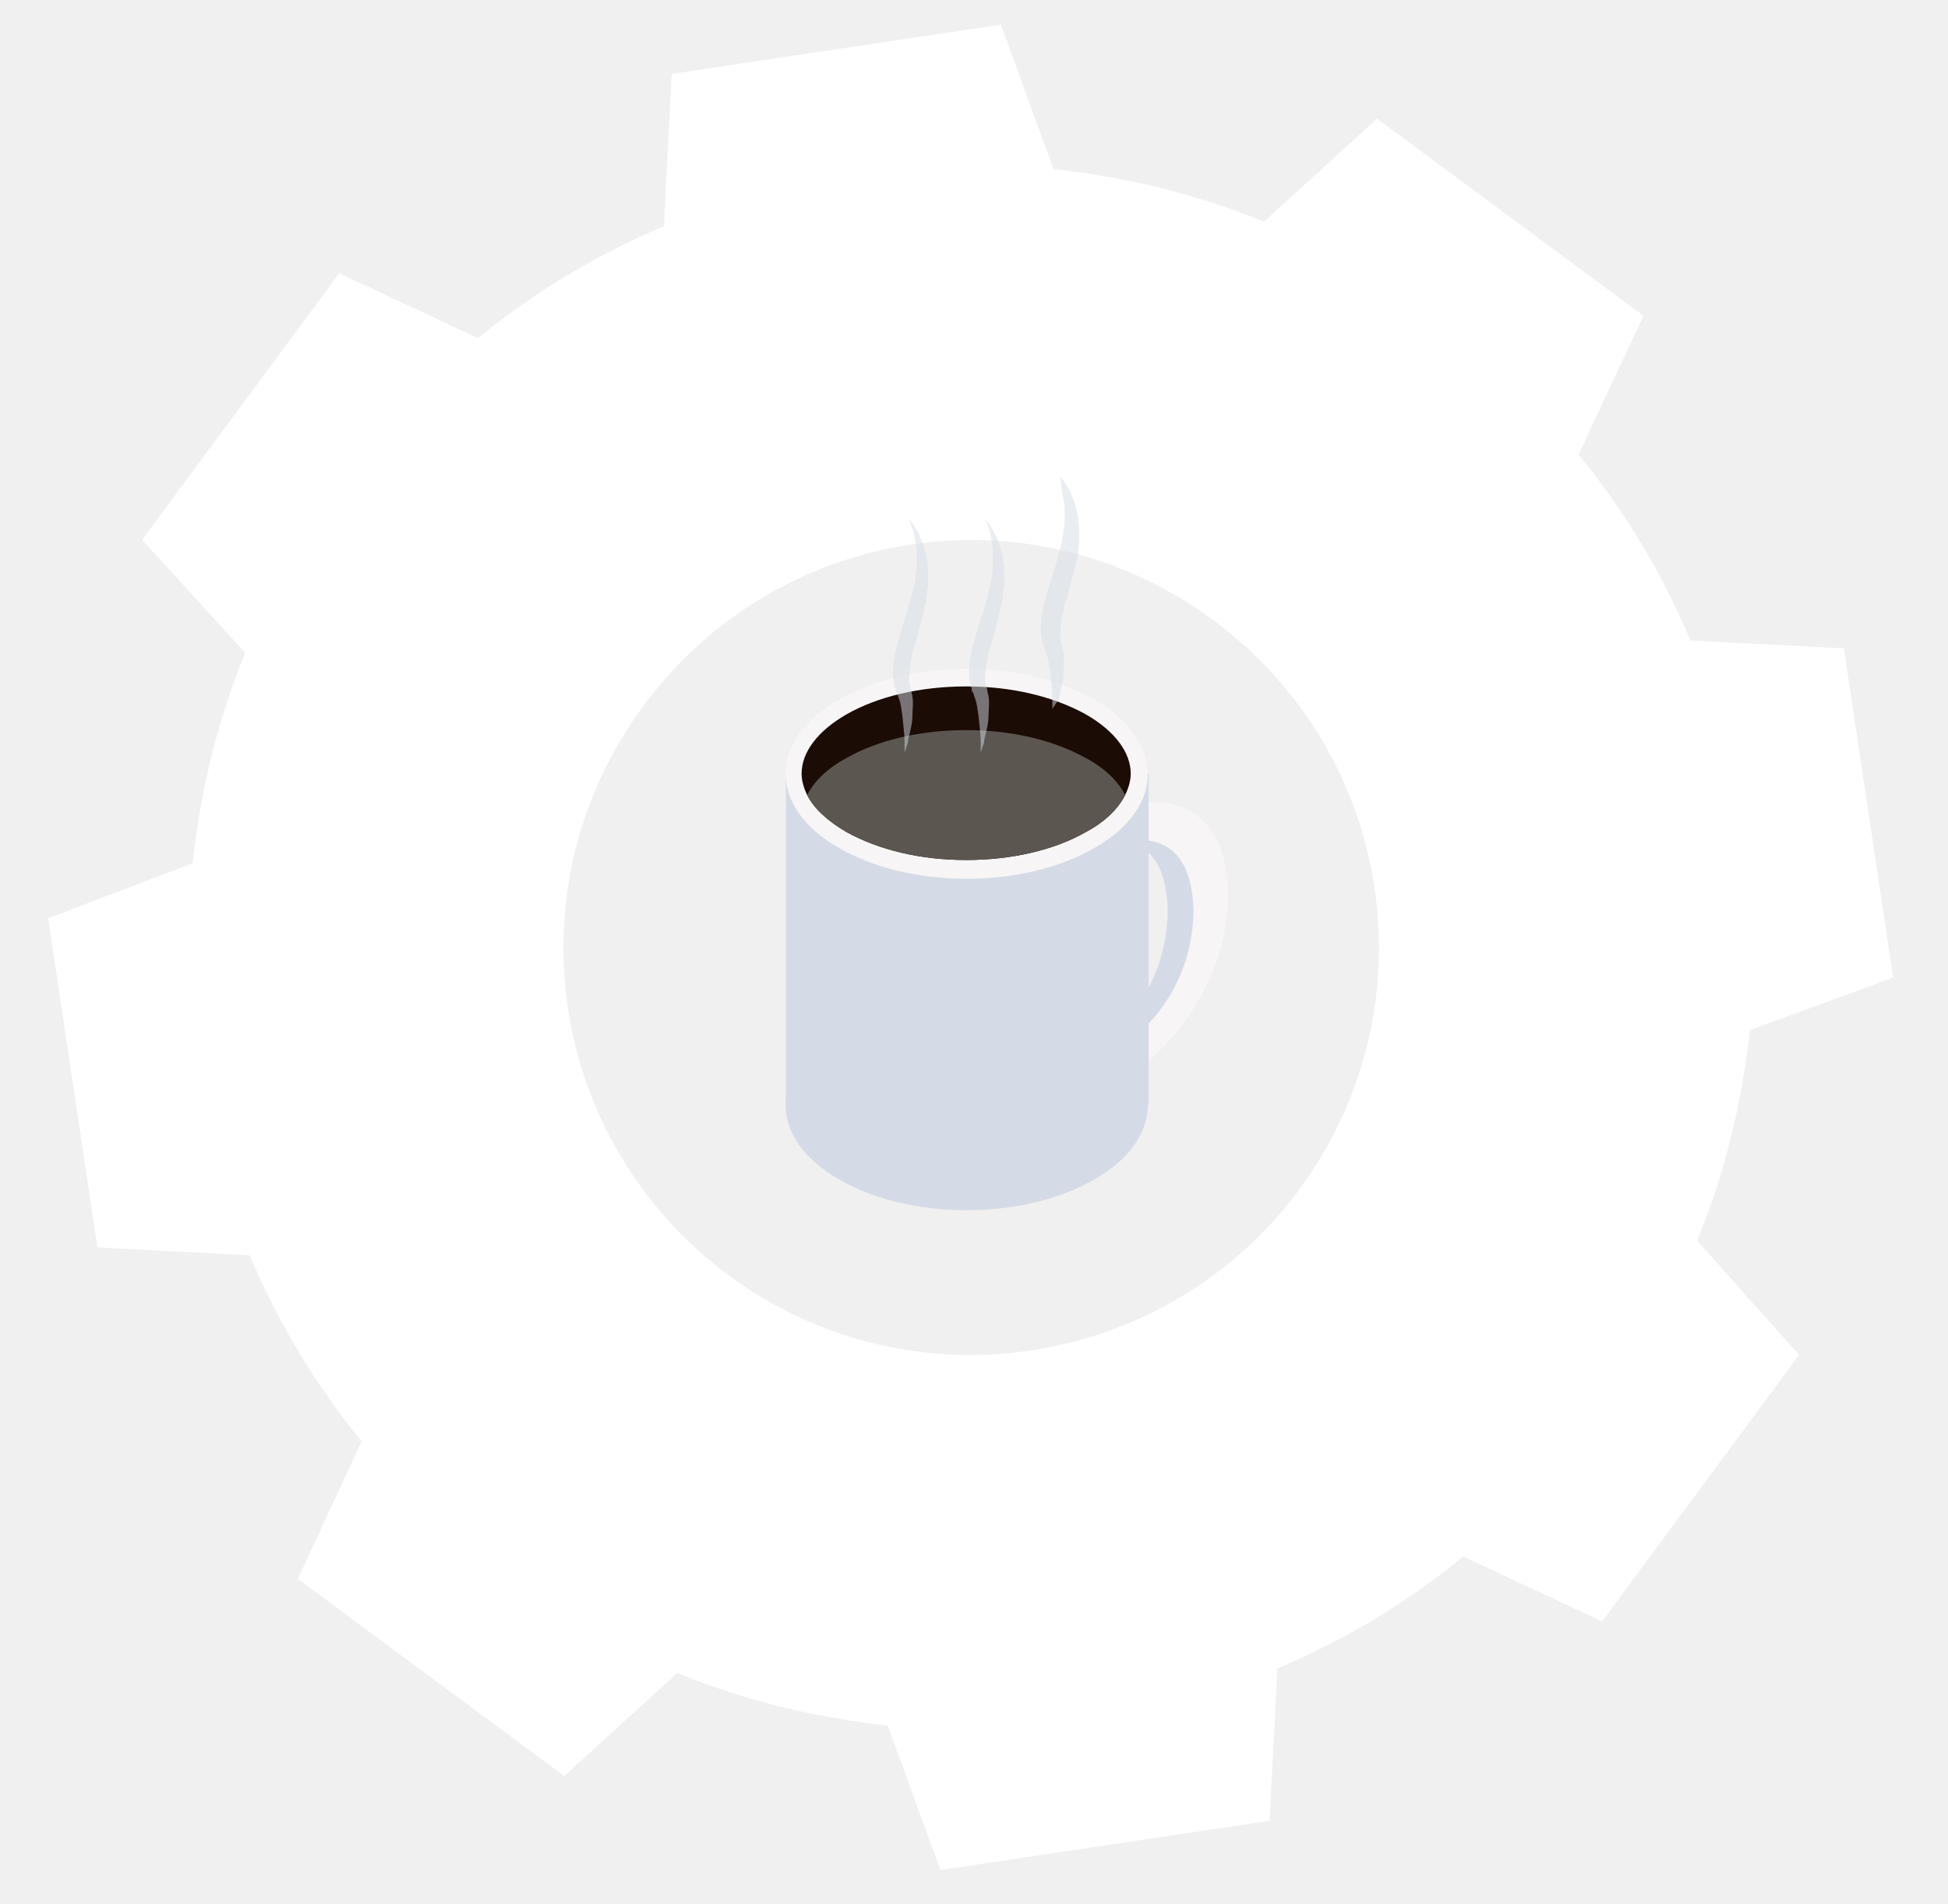
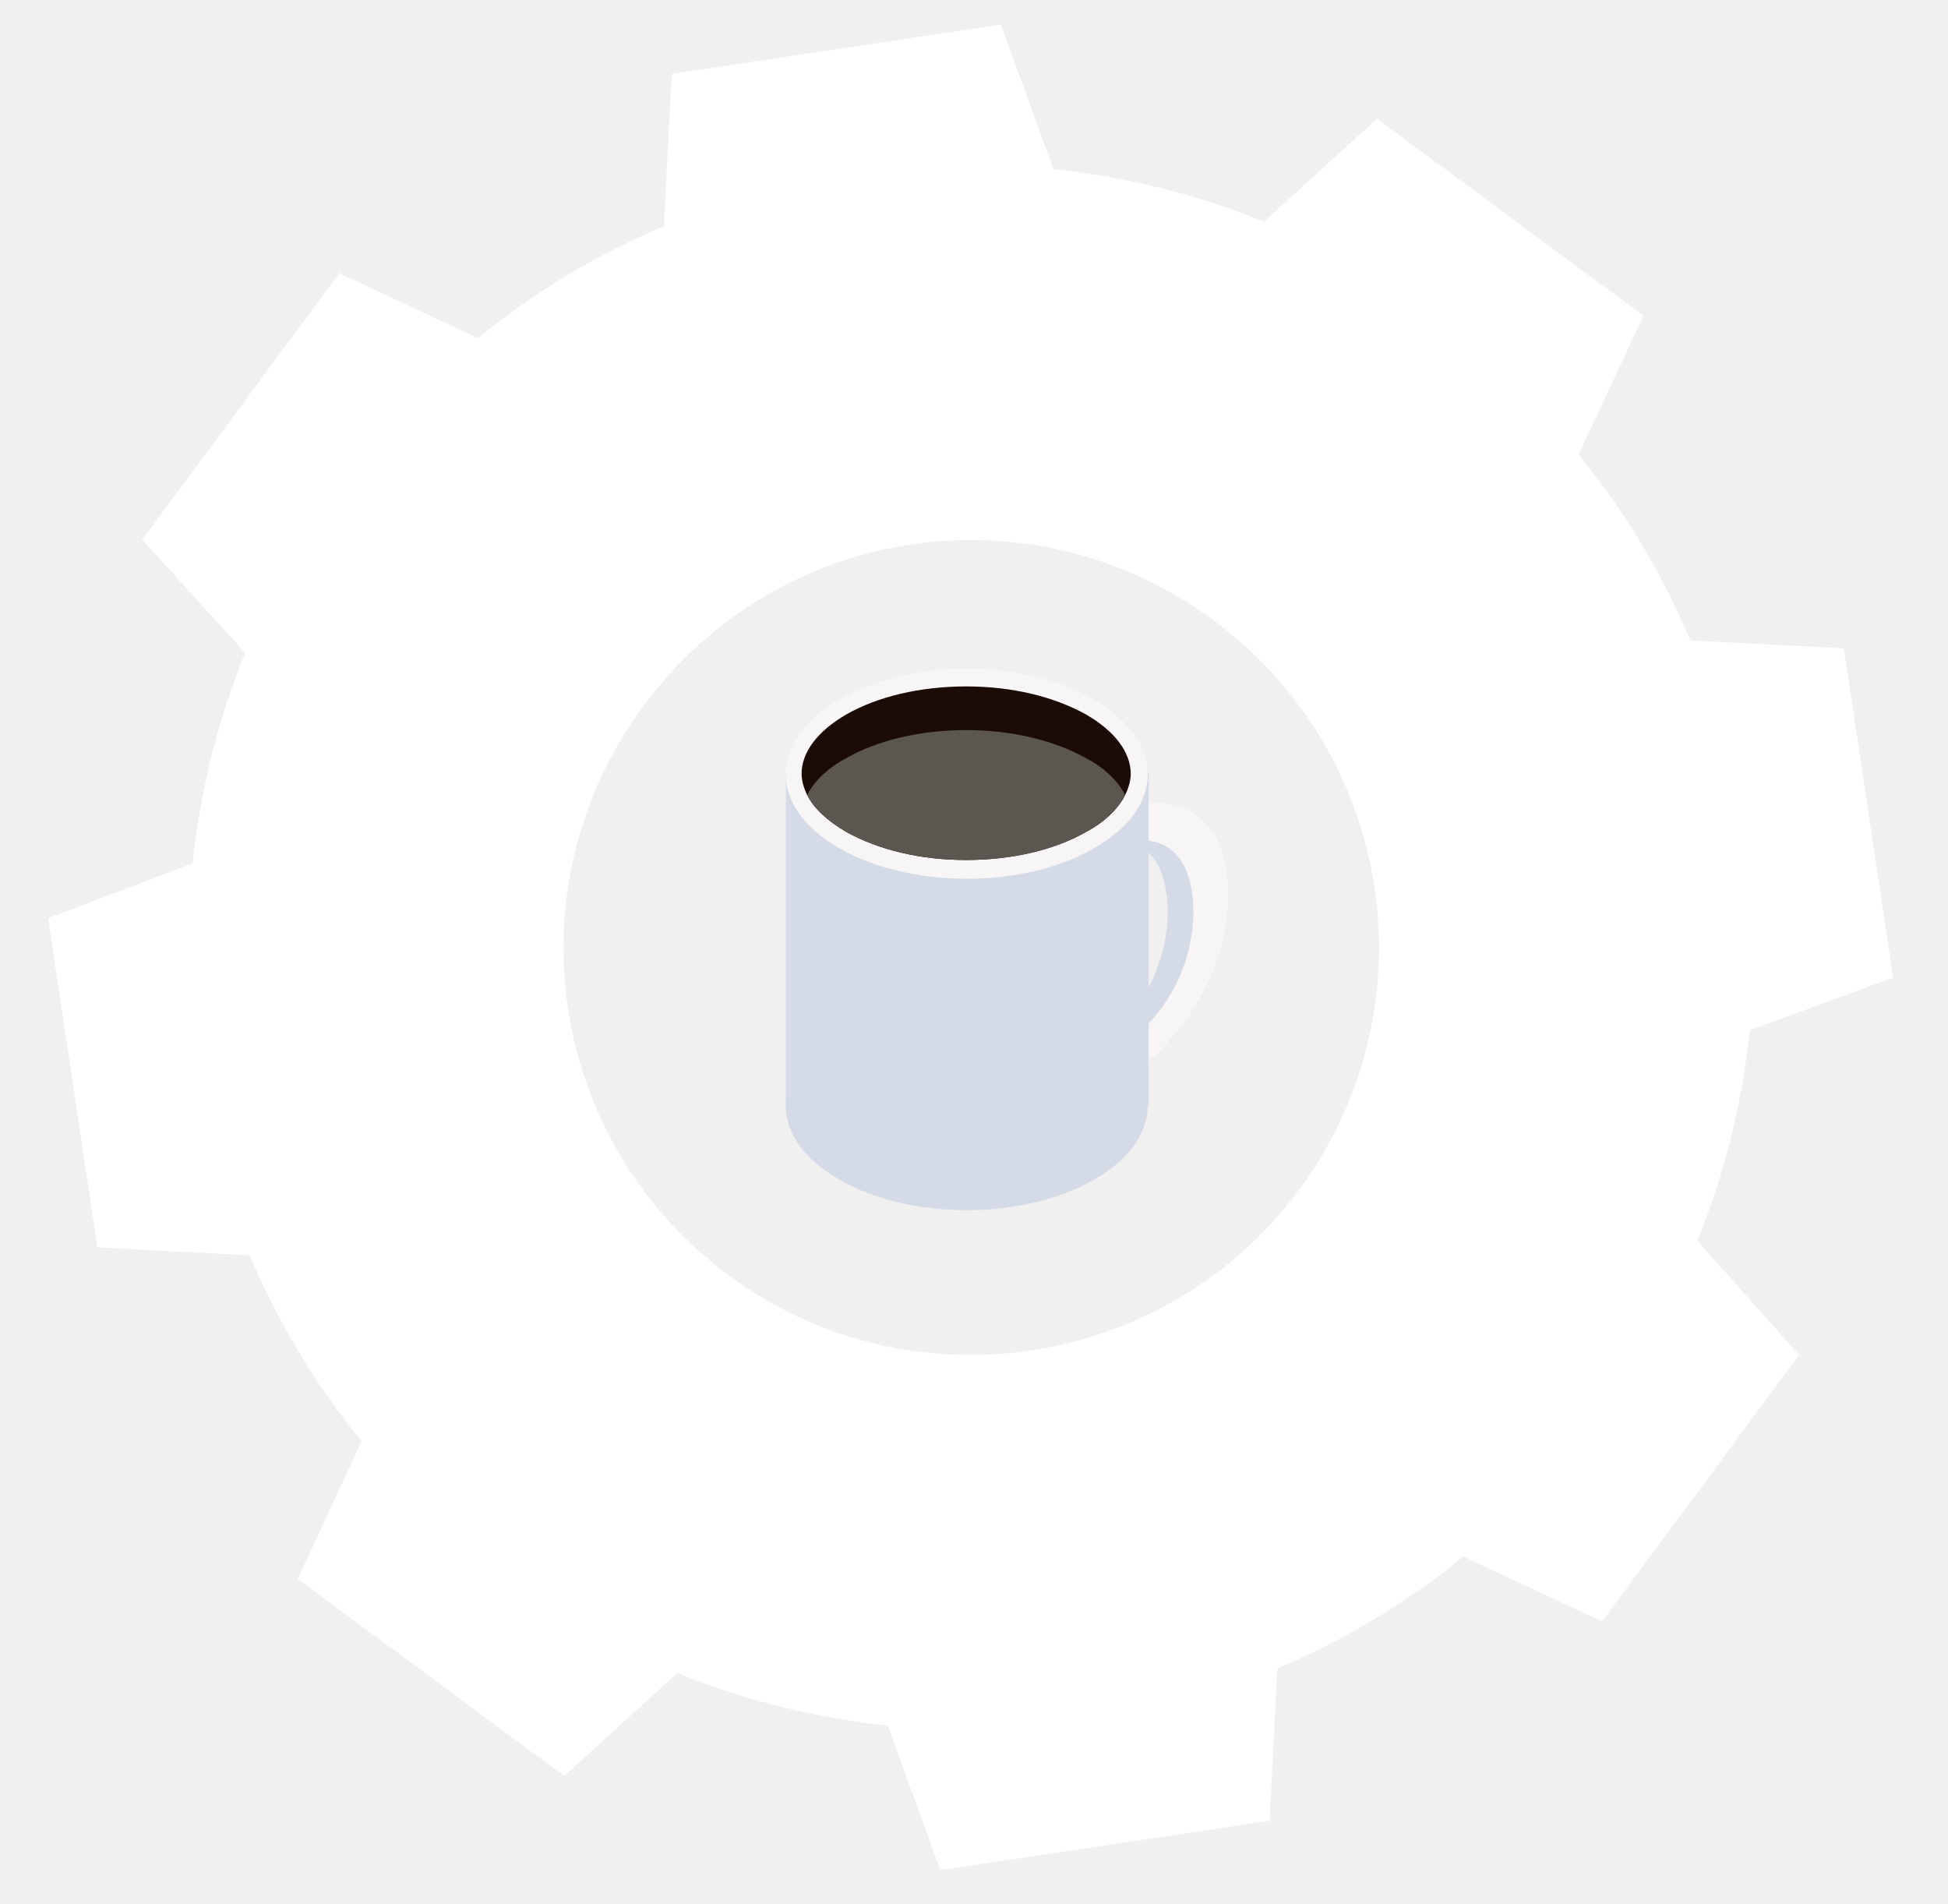
- <svg xmlns="http://www.w3.org/2000/svg" version="1.1" id="Слой_1" x="0px" y="0px" width="174px" height="170px" viewBox="0 0 174 170" style="enable-background:new 0 0 174 170;" xml:space="preserve">
-   <style type="text/css">
- 
- 	.st0{display:none;fill:#FFFFFF;}
- 	.st1{fill:#1B0C05;}
- 	.st2{display:none;fill:url(#SVGID_1_);}
- 	.st3{fill:#5B5650;}
- 	.st4{fill:#F7F5F5;}
- 	.st5{fill:#FFFFFF;}
- 	.st6{opacity:0.5;fill:#D5DBE6;}
- 	.st7{font-size:90;}
- 	.st8{fill:#D5DBE6;}
- 	.st9{font-family:'MyriadPro-Bold';}
- 
- </style>
+ <svg xmlns="http://www.w3.org/2000/svg" version="1.1" id="Слой_1" x="0px" y="0px" width="174px" height="170px" viewBox="0 0 174 170" enable-background="new 0 0 174 170" xml:space="preserve">
  <g>
-     <rect x="-294.5" y="-160.1" class="st0" width="664.7" height="518.6" />
+     <rect x="-294.5" y="-160.1" display="none" fill="#FFFFFF" width="664.7" height="518.6" />
    <g>
-       <path class="st5" d="M151.6,110.8c2.5-6.1,4-12.4,4.7-18.8l12.8-4.7l-2.2-14.7l-2.2-14.7L151,57.2c-2.5-5.9-5.8-11.5-10-16.6    l5.8-12.4l-11.9-8.8L123,10.6l-10.1,9.2c-6.1-2.5-12.4-4-18.8-4.7L89.4,2.2L74.7,4.4L60,6.6l-0.7,13.6c-5.9,2.5-11.5,5.8-16.6,10    l-12.4-5.8l-8.8,11.9l-8.8,11.9l9.2,10.1c-2.5,6.1-4,12.4-4.7,18.8L4.3,82l2.2,14.7l2.2,14.7l13.6,0.7c2.5,5.9,5.8,11.5,10,16.6    L26.6,141l11.9,8.8l11.9,8.8l10.1-9.2c6.1,2.5,12.4,4,18.8,4.7L84,167l14.7-2.2l14.7-2.2l0.7-13.6c5.9-2.5,11.5-5.8,16.6-10    l12.4,5.8l8.8-11.9l8.8-11.9L151.6,110.8z M65.1,113.9c-16.2-12-19.6-34.7-7.6-50.9s34.7-19.6,50.9-7.6    c16.2,12,19.6,34.7,7.6,50.9C104,122.4,81.2,125.8,65.1,113.9z" />
-       <path class="st0" d="M32.9-10.5C31.6-16,29.5-21.2,26.7-26l6.6-9.7l-8.9-9.1L15.5-54l-9.9,6.4c-4.7-2.9-9.9-5.1-15.4-6.6L-12-65.7    l-12.8-0.1L-37.5-66L-40-54.5c-5.5,1.4-10.7,3.5-15.5,6.2l-9.7-6.6l-9.1,8.9l-9.1,8.9l6.4,9.9c-2.9,4.7-5.1,9.9-6.6,15.4    l-11.6,2.2l-0.1,12.8L-95.5,16l11.5,2.4c1.4,5.5,3.5,10.7,6.2,15.5l-6.6,9.7l8.9,9.1l8.9,9.1l9.9-6.4c4.7,2.9,9.9,5.1,15.4,6.6    l2.2,11.6l12.8,0.1l12.8,0.1l2.4-11.5c5.5-1.4,10.7-3.5,15.5-6.2l9.7,6.6l9.1-8.9l9.1-8.9L26,35.1c2.9-4.7,5.1-9.9,6.6-15.4    l11.6-2.2l0.1-12.8L44.4-8L32.9-10.5z M-25.9,35.3c-17.3-0.2-31.2-14.4-31-31.7s14.4-31.2,31.7-31S6-13,5.8,4.3    S-8.6,35.5-25.9,35.3z" />
+       <path fill="#FFFFFF" d="M151.6,110.8c2.5-6.1,4-12.399,4.7-18.8l12.8-4.7L166.9,72.6l-2.2-14.7L151,57.2    c-2.5-5.9-5.8-11.5-10-16.6l5.8-12.4L134.9,19.4L123,10.6l-10.1,9.2c-6.101-2.5-12.4-4-18.801-4.7L89.4,2.2L74.7,4.4L60,6.6    l-0.7,13.6c-5.9,2.5-11.5,5.8-16.6,10l-12.4-5.8l-8.8,11.9l-8.8,11.9l9.2,10.1c-2.5,6.1-4,12.4-4.7,18.8L4.3,82l2.2,14.7l2.2,14.7    l13.6,0.699c2.5,5.9,5.8,11.5,10,16.601L26.6,141l11.9,8.8l11.9,8.8l10.1-9.199c6.1,2.5,12.4,4,18.8,4.699L84,167l14.7-2.2    l14.7-2.2L114.1,149c5.9-2.5,11.5-5.8,16.601-10l12.399,5.8L151.9,132.9l8.8-11.9L151.6,110.8z M65.1,113.9    c-16.2-12-19.6-34.7-7.6-50.9s34.7-19.6,50.9-7.6c16.199,12,19.6,34.7,7.6,50.9C104,122.4,81.2,125.8,65.1,113.9z" />
+       <path display="none" fill="#FFFFFF" d="M32.9-10.5C31.6-16,29.5-21.2,26.7-26l6.6-9.7l-8.9-9.1L15.5-54l-9.9,6.4    c-4.7-2.9-9.9-5.1-15.4-6.6L-12-65.7l-12.8-0.1L-37.5-66L-40-54.5c-5.5,1.4-10.7,3.5-15.5,6.2l-9.7-6.6l-9.1,8.9l-9.1,8.9l6.4,9.9    c-2.9,4.7-5.1,9.9-6.6,15.4l-11.6,2.2l-0.1,12.8L-95.5,16l11.5,2.4c1.4,5.5,3.5,10.7,6.2,15.5l-6.6,9.7l8.9,9.1l8.9,9.1l9.9-6.4    c4.7,2.9,9.9,5.1,15.4,6.6l2.2,11.6l12.8,0.1l12.8,0.1l2.4-11.5c5.5-1.4,10.7-3.5,15.5-6.2l9.7,6.6l9.1-8.9l9.1-8.9L26,35.1    c2.9-4.7,5.1-9.9,6.6-15.4l11.6-2.2l0.1-12.8L44.4-8L32.9-10.5z M-25.9,35.3c-17.3-0.2-31.2-14.4-31-31.7    c0.2-17.3,14.4-31.2,31.7-31C-7.9-27.2,6-13,5.8,4.3C5.6,21.6-8.6,35.5-25.9,35.3z" />
    </g>
  </g>
-   <linearGradient id="SVGID_1_" gradientUnits="userSpaceOnUse" x1="50.299" y1="84.616" x2="123.098" y2="84.616">
+   <linearGradient id="SVGID_1_" gradientUnits="userSpaceOnUse" x1="325.8" y1="-312.6" x2="398.6" y2="-312.6" gradientTransform="matrix(1 0 0 -1 -275.5 -228)">
    <stop offset="0" style="stop-color:#96CBFF" />
    <stop offset="1" style="stop-color:#5599FF" />
  </linearGradient>
-   <ellipse class="st2" cx="86.7" cy="84.6" rx="36.4" ry="36.5" />
-   <text transform="matrix(1 0 0 1 19.1982 114.5806)" class="st0 st9 st7">&lt;/&gt;</text>
+   <ellipse display="none" fill="url(#SVGID_1_)" cx="86.7" cy="84.6" rx="36.399" ry="36.5" />
+   <text transform="matrix(1 0 0 1 19.1982 114.5811)" display="none" fill="#FFFFFF" enable-background="new    " font-family="'MyriadPro-Bold'" font-size="90">&lt;/&gt;</text>
  <g>
    <g>
-       <path class="st8" d="M99,71.8l0.1,3.3c0,0,5.1-1.1,5.2,6.3c-0.1,7.4-5.2,11.1-5.2,11.1L99,95.9c0,0,8.3-5.6,8.4-15.9    C107.3,69.8,99,71.8,99,71.8z" />
-       <path class="st4" d="M101.3,71.8l0.1,3.3c0,0,5.1-1.1,5.2,6.3c-0.1,7.4-5.2,11.1-5.2,11.1l-0.1,3.3c0,0,8.3-5.6,8.4-15.9    C109.6,69.8,101.3,71.8,101.3,71.8z" />
+       <path fill="#D5DBE6" d="M99,71.8l0.1,3.3c0,0,5.101-1.1,5.2,6.3c-0.1,7.4-5.2,11.1-5.2,11.1L99,95.9c0,0,8.3-5.601,8.4-15.9    C107.3,69.8,99,71.8,99,71.8z" />
+       <path fill="#F7F5F5" d="M101.3,71.8l0.101,3.3c0,0,5.1-1.1,5.199,6.3c-0.1,7.4-5.199,11.1-5.199,11.1l-0.101,3.3    c0,0,8.3-5.6,8.4-15.9C109.6,69.8,101.3,71.8,101.3,71.8z" />
    </g>
-     <rect x="70.2" y="69.1" class="st8" width="32.4" height="29.6" />
-     <path class="st4" d="M97.8,62.5c6.3,3.7,6.3,9.6,0,13.2c-6.3,3.7-16.6,3.7-22.9,0c-6.3-3.6-6.3-9.6,0-13.2   C81.2,58.8,91.5,58.8,97.8,62.5z" />
-     <path class="st1" d="M101,69.1c0,0.6-0.2,1.3-0.5,1.9c-0.6,1.2-1.8,2.4-3.5,3.3c-2.8,1.6-6.6,2.5-10.7,2.5c-4.1,0-7.8-0.9-10.7-2.5   c-1.7-1-2.9-2.1-3.5-3.3c-0.3-0.6-0.5-1.3-0.5-1.9c0-1.9,1.4-3.8,4-5.3c2.8-1.6,6.6-2.5,10.7-2.5c4.1,0,7.8,0.9,10.7,2.5   C99.6,65.3,101,67.2,101,69.1z" />
-     <path class="st8" d="M97.8,92.1c6.3,3.6,6.3,9.6,0,13.2c-6.3,3.7-16.6,3.7-22.9,0c-6.3-3.6-6.3-9.6,0-13.2   C81.2,88.4,91.5,88.4,97.8,92.1z" />
-     <path class="st3" d="M100.5,71c-0.6,1.2-1.8,2.4-3.5,3.3c-2.8,1.6-6.6,2.5-10.7,2.5c-4.1,0-7.8-0.9-10.7-2.5   c-1.7-1-2.9-2.1-3.5-3.3c0.6-1.2,1.8-2.4,3.5-3.3c2.8-1.6,6.6-2.5,10.7-2.5c4.1,0,7.8,0.9,10.7,2.5C98.7,68.6,99.9,69.8,100.5,71z" />
-     <path class="st6" d="M94.7,42.6c0,0,0.1,0.1,0.2,0.2c0.1,0.1,0.2,0.3,0.4,0.6c0.3,0.5,0.7,1.3,0.9,2.3c0.1,0.5,0.2,1.1,0.2,1.7   c0,0.3,0,0.6,0,0.9c0,0.3-0.1,0.6-0.1,1c0,0.3-0.1,0.6-0.2,0.9c-0.1,0.3-0.1,0.6-0.2,1c-0.2,0.6-0.4,1.3-0.5,1.9   c-0.2,0.6-0.4,1.2-0.5,1.8c-0.1,0.6-0.2,1.2-0.2,1.7c0,0.1,0,0.2,0,0.4c0,0.1,0.1,0.3,0.1,0.4c0,0.1,0.1,0.3,0.1,0.4   c0,0.2,0.1,0.3,0.1,0.5c0.1,0.6,0,1.2,0,1.7c0,0.5-0.1,1-0.2,1.4c-0.1,0.4-0.2,0.8-0.2,1C94.2,63,94,63.3,94,63.3s0-0.3,0-0.9   c0-0.6-0.1-1.4-0.2-2.4c-0.1-0.5-0.1-1-0.3-1.5c0-0.1-0.1-0.2-0.1-0.3c0-0.1-0.1-0.3-0.2-0.4l0,0c0,0,0,0,0,0l0,0l0,0l0-0.1l0-0.1   l-0.1-0.3c0-0.2-0.1-0.4-0.1-0.5c-0.1-0.7,0-1.5,0.1-2.1c0.1-0.7,0.3-1.3,0.5-2c0.2-0.6,0.4-1.3,0.6-1.9c0.2-0.6,0.3-1.2,0.5-1.8   c0.1-0.3,0.1-0.6,0.2-0.8c0-0.3,0.1-0.6,0.1-0.8c0.1-0.5,0.1-1,0.1-1.5c0-0.5,0-0.9-0.1-1.3c-0.1-0.4-0.1-0.7-0.2-1   C94.8,42.9,94.7,42.6,94.7,42.6z" />
-     <path class="st6" d="M88,46.4c0,0,0.1,0.1,0.2,0.2c0.1,0.1,0.2,0.3,0.4,0.6c0.3,0.5,0.7,1.3,0.9,2.3c0.1,0.5,0.2,1.1,0.2,1.7   c0,0.3,0,0.6,0,0.9c0,0.3-0.1,0.6-0.1,1c0,0.3-0.1,0.6-0.2,1c-0.1,0.3-0.1,0.6-0.2,1c-0.2,0.6-0.4,1.3-0.5,1.9   c-0.2,0.6-0.4,1.2-0.5,1.8c-0.1,0.6-0.2,1.2-0.2,1.7c0,0.1,0,0.2,0,0.4c0,0.1,0.1,0.3,0.1,0.4c0,0.1,0.1,0.3,0.1,0.4   c0,0.2,0.1,0.3,0.1,0.5c0.1,0.6,0,1.2,0,1.7c0,0.5-0.1,1-0.2,1.4c-0.1,0.4-0.2,0.8-0.2,1c-0.2,0.6-0.3,0.9-0.3,0.9s0-0.3,0-0.9   c0-0.6-0.1-1.4-0.2-2.4c-0.1-0.5-0.1-1-0.3-1.5c0-0.1-0.1-0.2-0.1-0.3c0-0.1-0.1-0.3-0.2-0.4l0,0c0,0,0,0,0,0l0,0l0,0l0-0.1l0-0.1   l-0.1-0.3c0-0.2-0.1-0.4-0.1-0.5c-0.1-0.7,0-1.5,0.1-2.1c0.1-0.7,0.3-1.3,0.5-2c0.2-0.6,0.4-1.3,0.6-1.9c0.2-0.6,0.3-1.2,0.5-1.8   c0.1-0.3,0.1-0.6,0.2-0.8c0-0.3,0.1-0.5,0.1-0.8c0.1-0.5,0.1-1,0.1-1.5c0-0.5,0-0.9-0.1-1.3c-0.1-0.4-0.1-0.7-0.2-1   C88.2,46.7,88,46.4,88,46.4z" />
-     <path class="st6" d="M81.2,46.4c0,0,0.1,0.1,0.2,0.2c0.1,0.1,0.2,0.3,0.4,0.6c0.3,0.5,0.7,1.3,0.9,2.3c0.1,0.5,0.2,1.1,0.2,1.7   c0,0.3,0,0.6,0,0.9c0,0.3-0.1,0.6-0.1,1c0,0.3-0.1,0.6-0.2,1c-0.1,0.3-0.1,0.6-0.2,1c-0.2,0.6-0.4,1.3-0.5,1.9   c-0.2,0.6-0.4,1.2-0.5,1.8c-0.1,0.6-0.2,1.2-0.2,1.7c0,0.1,0,0.2,0,0.4c0,0.1,0.1,0.3,0.1,0.4c0,0.1,0.1,0.3,0.1,0.4   c0,0.2,0.1,0.3,0.1,0.5c0.1,0.6,0,1.2,0,1.7c0,0.5-0.1,1-0.2,1.4c-0.1,0.4-0.2,0.8-0.2,1c-0.2,0.6-0.3,0.9-0.3,0.9s0-0.3,0-0.9   c0-0.6-0.1-1.4-0.2-2.4c-0.1-0.5-0.1-1-0.3-1.5c0-0.1-0.1-0.2-0.1-0.3c0-0.1-0.1-0.3-0.2-0.4l0,0c0,0,0,0,0,0l0,0l0,0l0-0.1l0-0.1   l-0.1-0.3c0-0.2-0.1-0.4-0.1-0.5c-0.1-0.7,0-1.5,0.1-2.1c0.1-0.7,0.3-1.3,0.5-2c0.2-0.6,0.4-1.3,0.6-1.9c0.2-0.6,0.3-1.2,0.5-1.8   c0.1-0.3,0.1-0.6,0.2-0.8c0-0.3,0.1-0.5,0.1-0.8c0.1-0.5,0.1-1,0.1-1.5c0-0.5,0-0.9-0.1-1.3c-0.1-0.4-0.1-0.7-0.2-1   C81.3,46.7,81.2,46.4,81.2,46.4z" />
+     <rect x="70.2" y="69.1" fill="#D5DBE6" width="32.399" height="29.6" />
+     <path fill="#F7F5F5" d="M97.8,62.5c6.3,3.7,6.3,9.6,0,13.2c-6.3,3.7-16.6,3.7-22.9,0c-6.3-3.6-6.3-9.6,0-13.2   C81.2,58.8,91.5,58.8,97.8,62.5z" />
+     <path fill="#1B0C05" d="M101,69.1c0,0.6-0.2,1.3-0.5,1.9c-0.6,1.2-1.8,2.4-3.5,3.3c-2.8,1.6-6.6,2.5-10.7,2.5   c-4.1,0-7.8-0.9-10.7-2.5c-1.7-1-2.9-2.1-3.5-3.3c-0.3-0.6-0.5-1.3-0.5-1.9c0-1.9,1.4-3.8,4-5.3c2.8-1.6,6.6-2.5,10.7-2.5   c4.101,0,7.8,0.9,10.7,2.5C99.6,65.3,101,67.2,101,69.1z" />
+     <path fill="#D5DBE6" d="M97.8,92.1c6.3,3.601,6.3,9.601,0,13.2c-6.3,3.7-16.6,3.7-22.9,0c-6.3-3.6-6.3-9.6,0-13.2   C81.2,88.4,91.5,88.4,97.8,92.1z" />
+     <path fill="#5B5650" d="M100.5,71c-0.6,1.2-1.8,2.4-3.5,3.3c-2.8,1.6-6.6,2.5-10.7,2.5c-4.1,0-7.8-0.9-10.7-2.5   c-1.7-1-2.9-2.1-3.5-3.3c0.6-1.2,1.8-2.4,3.5-3.3c2.8-1.6,6.6-2.5,10.7-2.5c4.101,0,7.8,0.9,10.7,2.5C98.7,68.6,99.9,69.8,100.5,71   z" />
  </g>
</svg>
